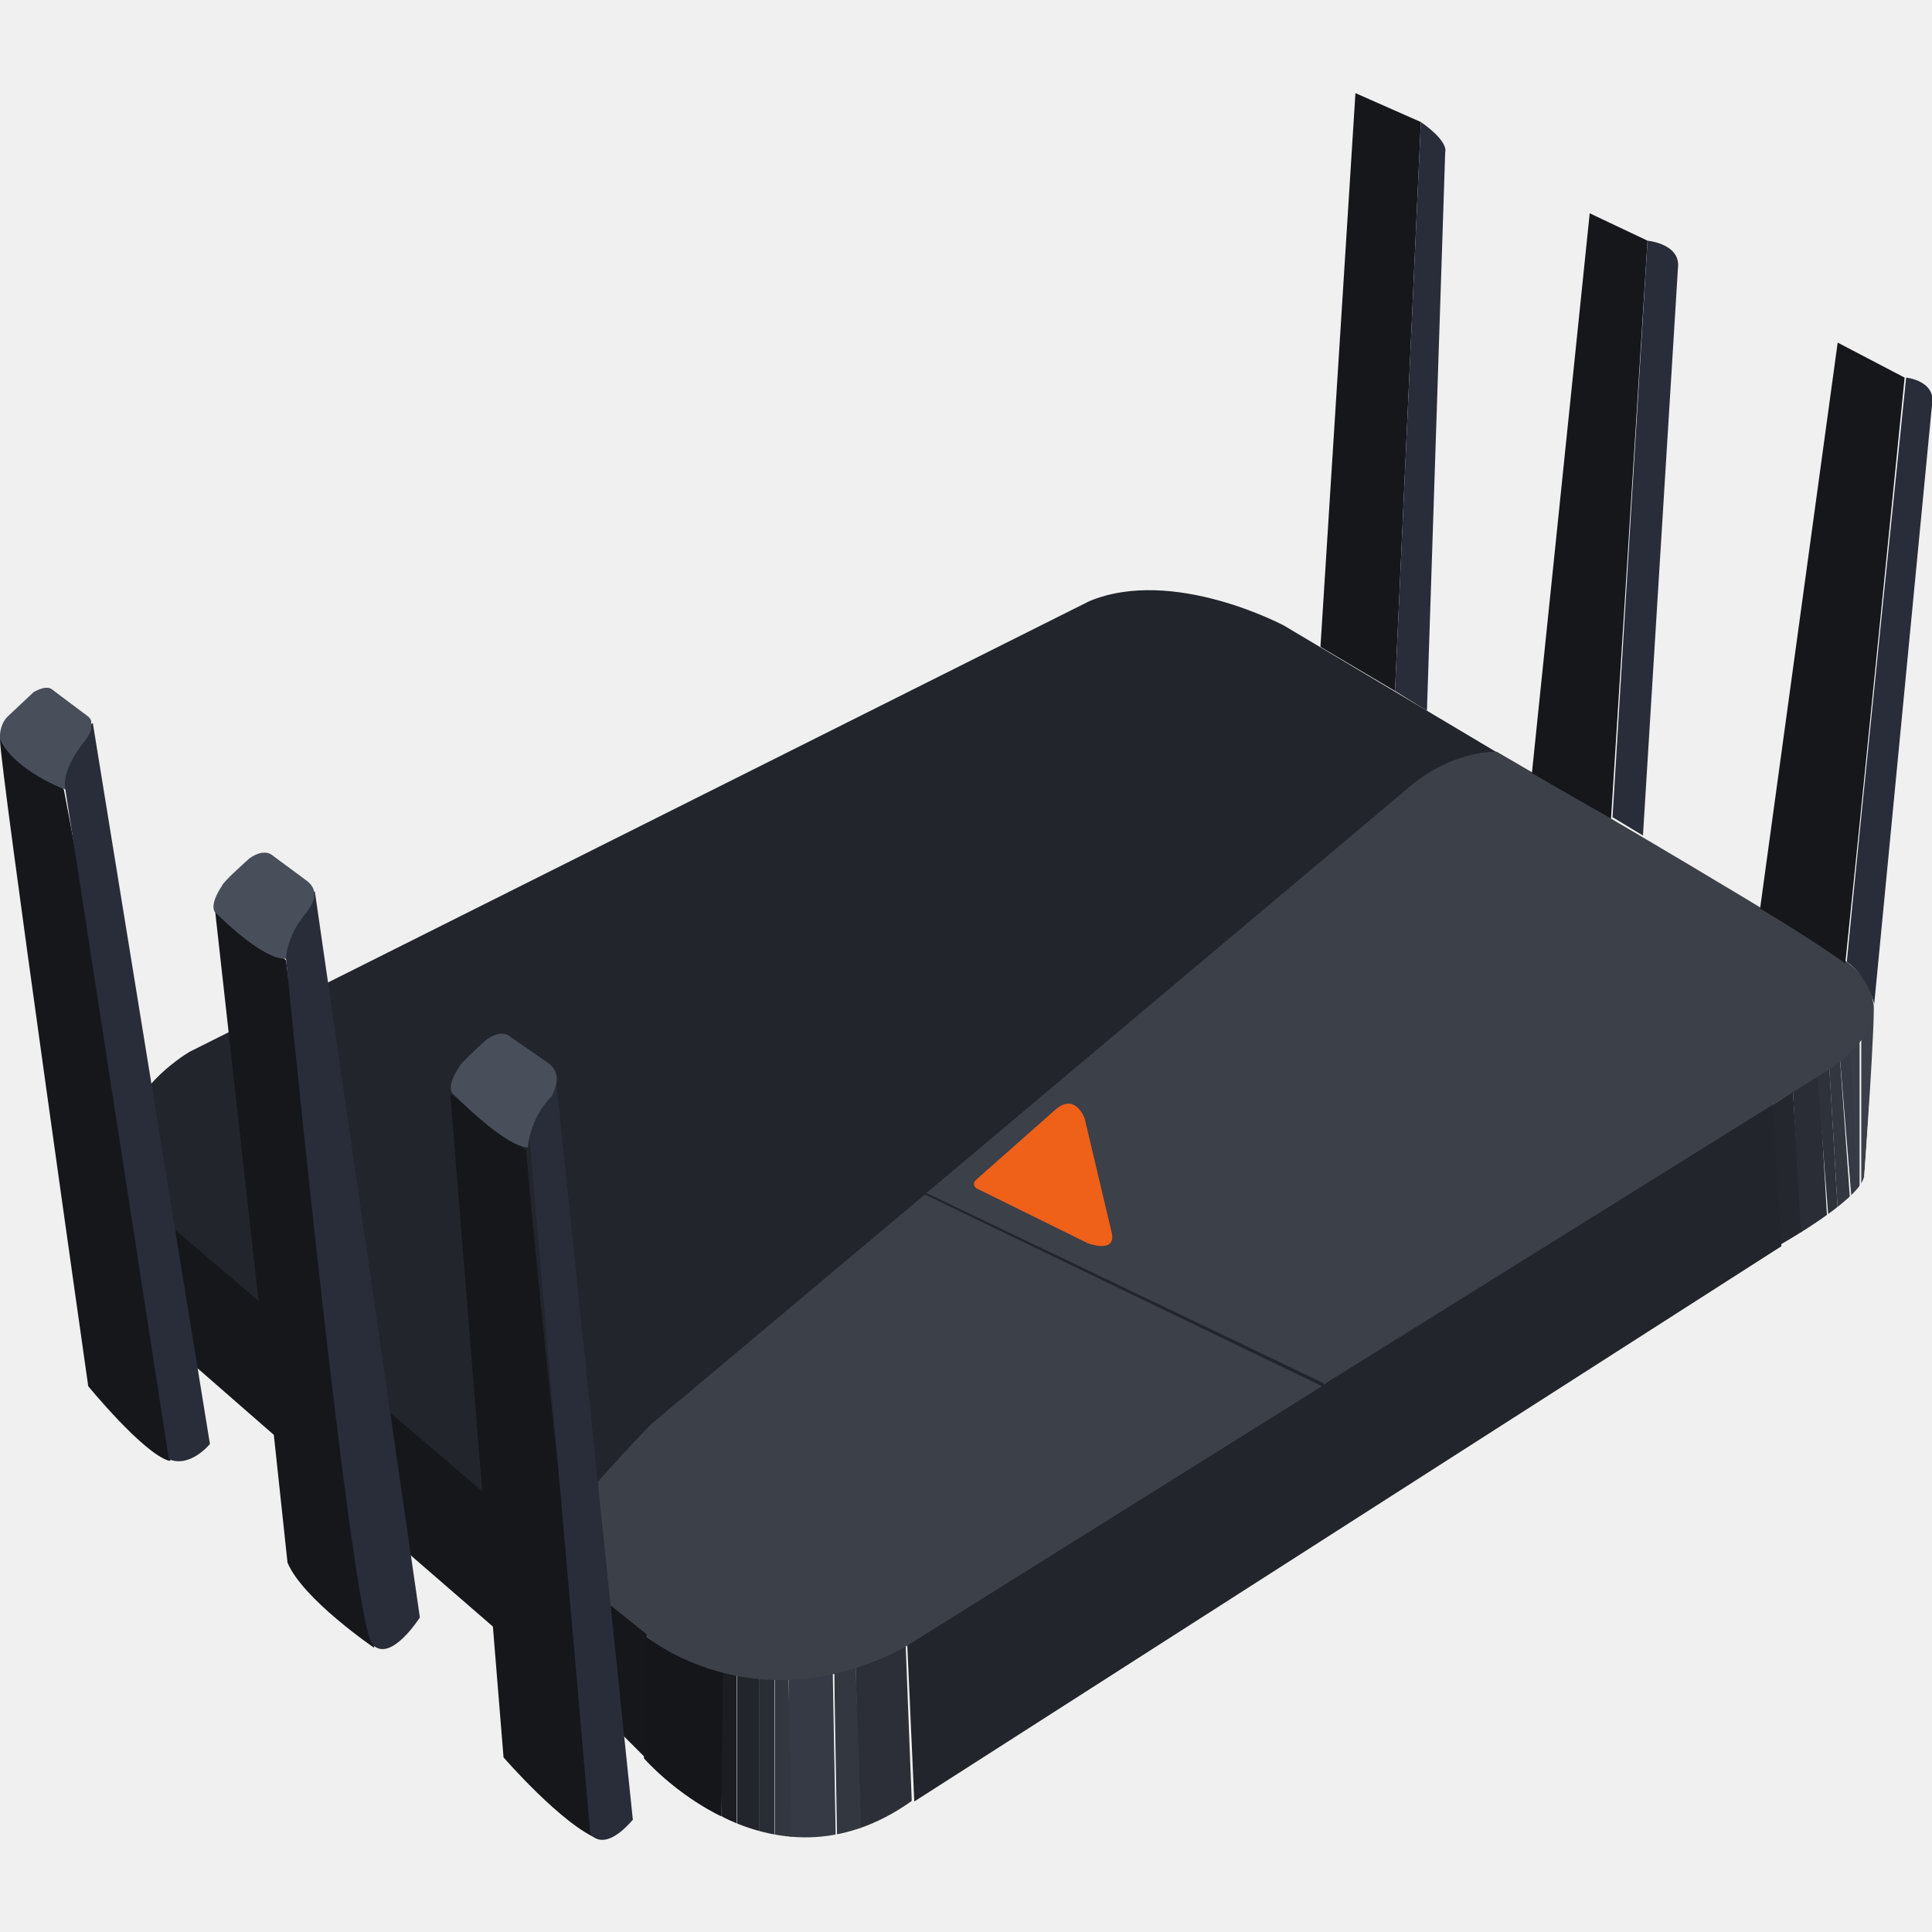
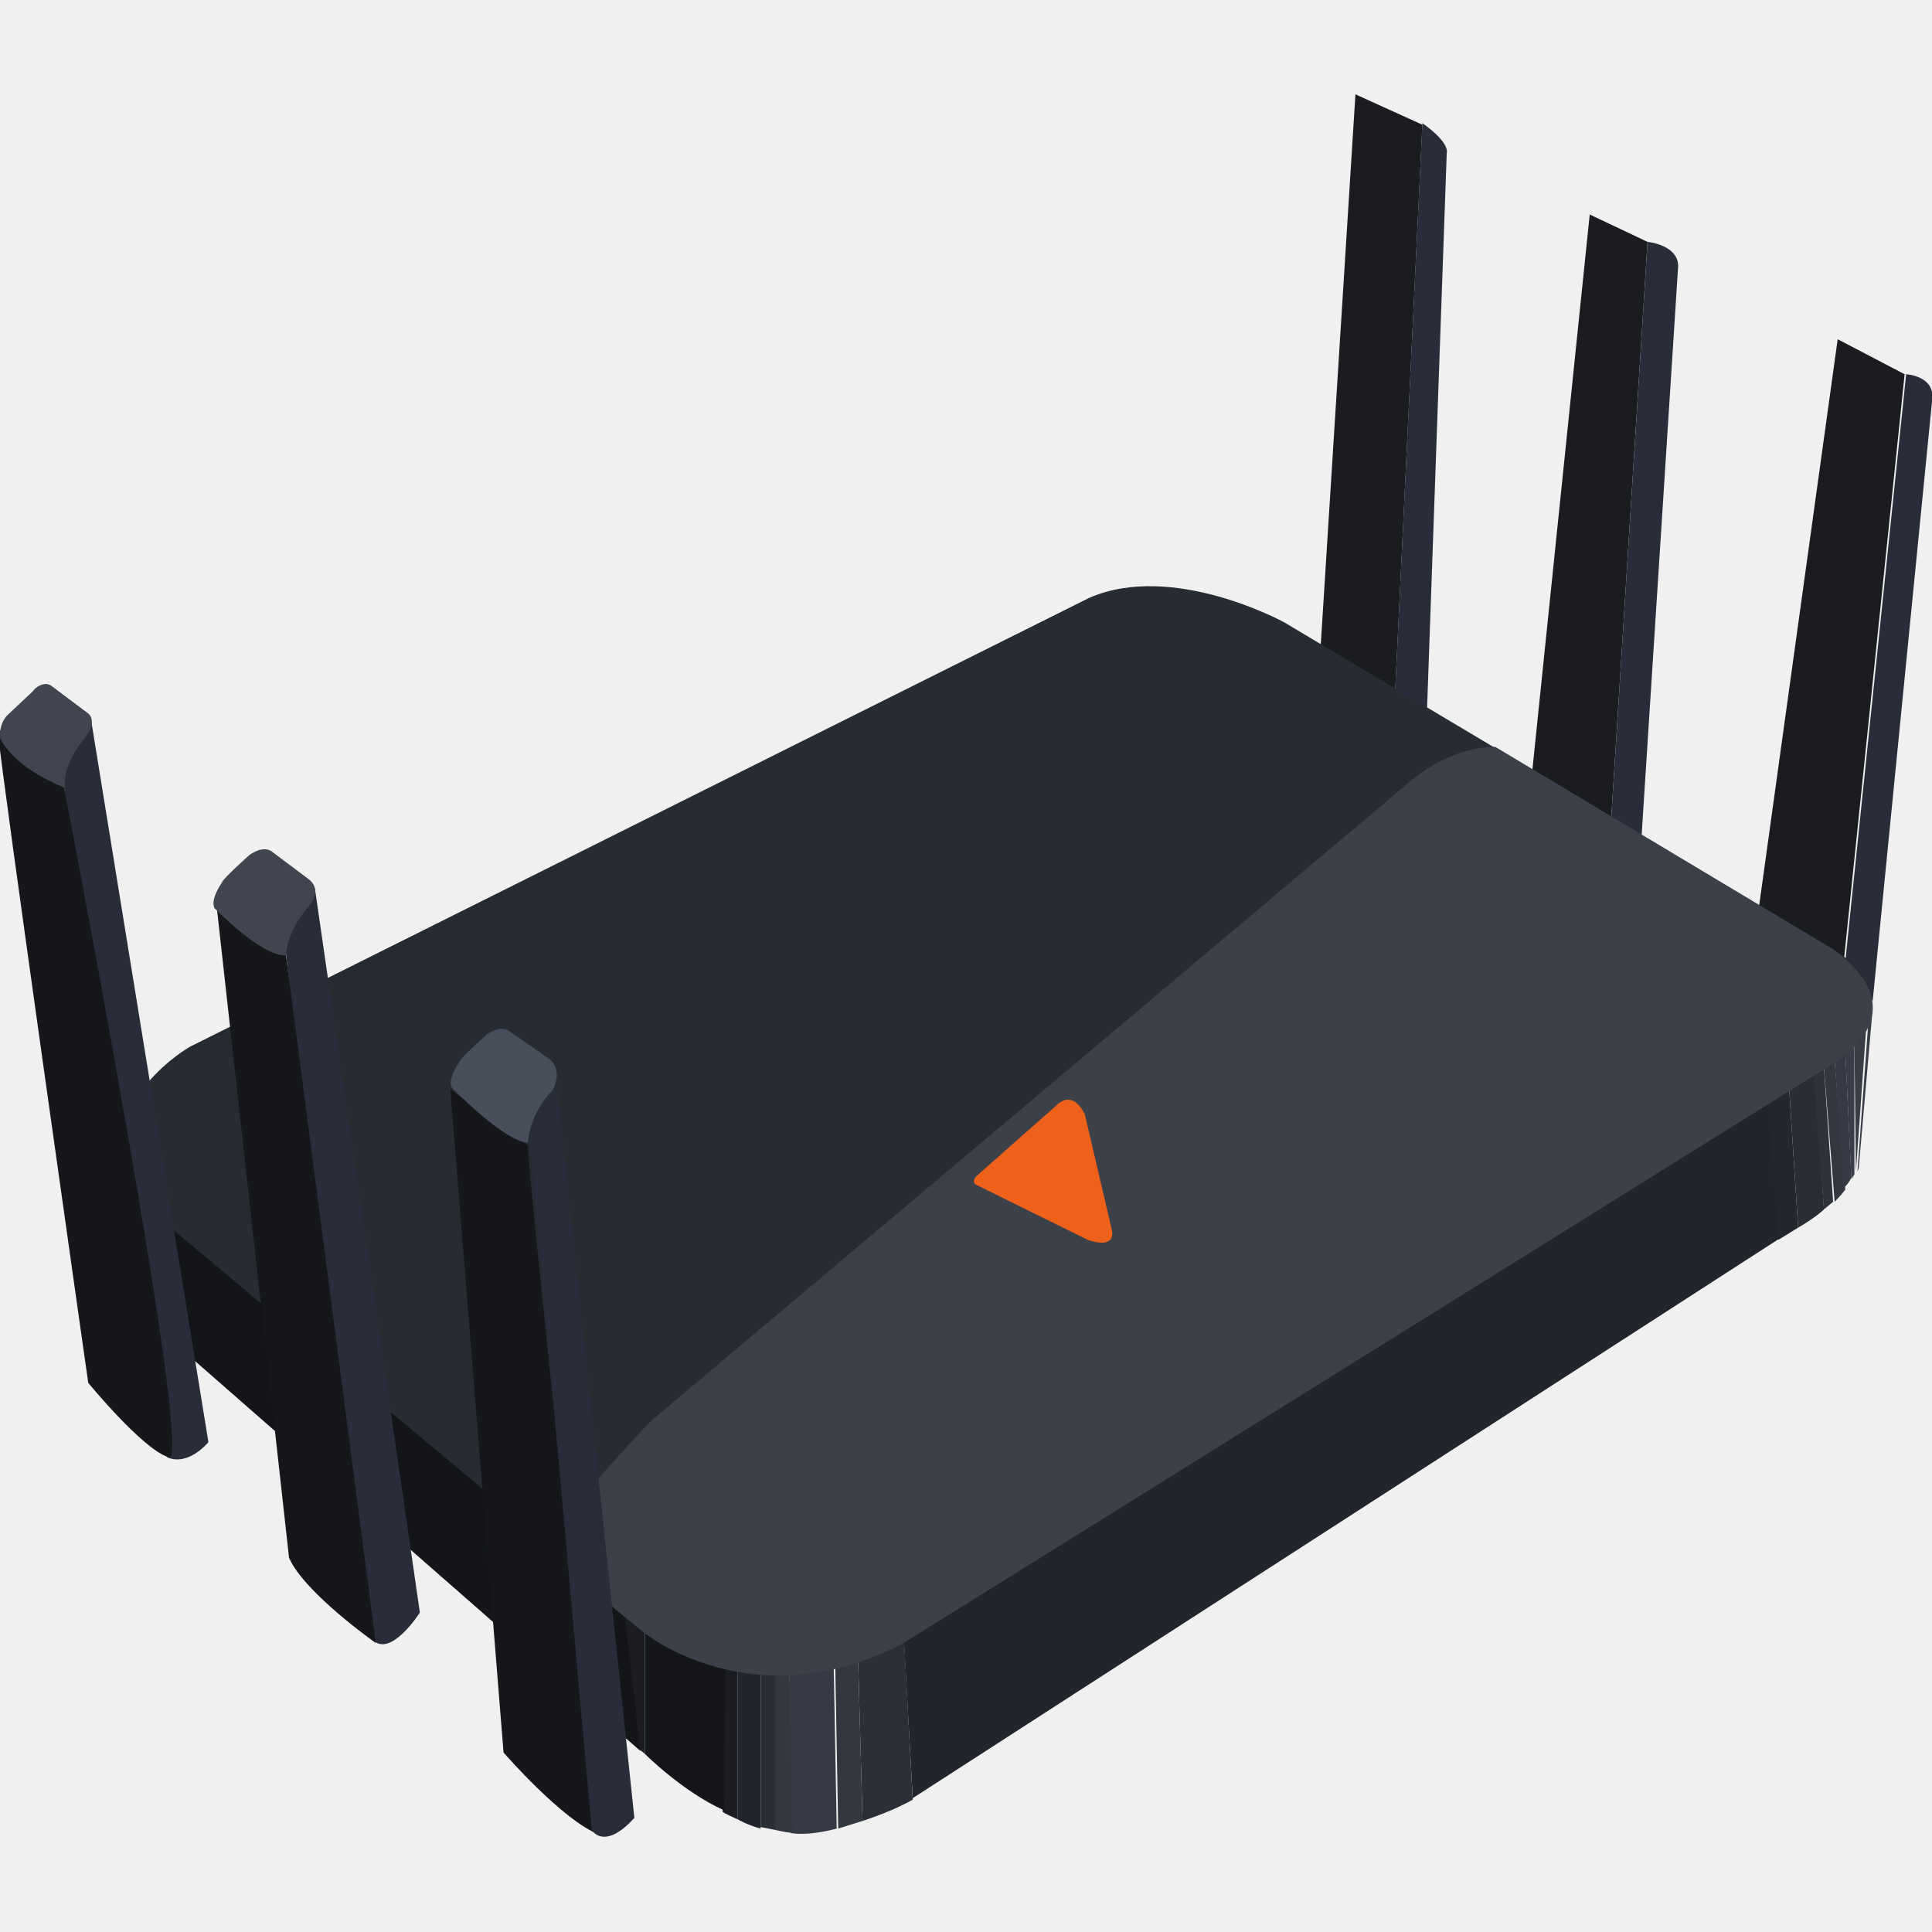
- <svg xmlns="http://www.w3.org/2000/svg" version="1.1" id="图层_1" x="0px" y="0px" viewBox="0 0 127 127" style="enable-background:new 0 0 127 127;" xml:space="preserve">
+ <svg xmlns="http://www.w3.org/2000/svg" xmlns:xlink="http://www.w3.org/1999/xlink" version="1.1" id="图层_1" x="0px" y="0px" viewBox="0 0 127 127" style="enable-background:new 0 0 127 127;" xml:space="preserve">
  <style type="text/css">
- 	.st0{filter:url(#Adobe_OpacityMaskFilter);}
- 	.st1{fill:#FFFFFF;}
- 	.st2{mask:url(#mask-2_1_);fill:#24272E;}
- 	.st3{filter:url(#Adobe_OpacityMaskFilter_1_);}
- 	.st4{mask:url(#mask-4_1_);fill:#2A2D35;}
- 	.st5{filter:url(#Adobe_OpacityMaskFilter_2_);}
- 	.st6{mask:url(#mask-6_1_);fill:#2E323B;}
- 	.st7{filter:url(#Adobe_OpacityMaskFilter_3_);}
- 	.st8{mask:url(#mask-8_1_);fill:#333740;}
- 	.st9{filter:url(#Adobe_OpacityMaskFilter_4_);}
- 	.st10{mask:url(#mask-10_1_);fill:#363A44;}
- 	.st11{filter:url(#Adobe_OpacityMaskFilter_5_);}
- 	.st12{mask:url(#mask-12_1_);fill:#393D47;}
- 	.st13{filter:url(#Adobe_OpacityMaskFilter_6_);}
- 	.st14{mask:url(#mask-14_1_);fill:#3A3F49;}
- 	.st15{filter:url(#Adobe_OpacityMaskFilter_7_);}
- 	.st16{mask:url(#mask-16_1_);fill:#2C2F37;}
- 	.st17{filter:url(#Adobe_OpacityMaskFilter_8_);}
- 	.st18{mask:url(#mask-18_1_);fill:#363A44;}
- 	.st19{filter:url(#Adobe_OpacityMaskFilter_9_);}
- 	.st20{mask:url(#mask-20_1_);fill:#33373F;}
- 	.st21{filter:url(#Adobe_OpacityMaskFilter_10_);}
- 	.st22{mask:url(#mask-22_1_);fill:#33373F;}
- 	.st23{filter:url(#Adobe_OpacityMaskFilter_11_);}
- 	.st24{mask:url(#mask-24_1_);fill:#292D34;}
- 	.st25{filter:url(#Adobe_OpacityMaskFilter_12_);}
- 	.st26{mask:url(#mask-26_1_);fill:#22252B;}
- 	.st27{filter:url(#Adobe_OpacityMaskFilter_13_);}
- 	.st28{mask:url(#mask-28_1_);fill:#1B1D23;}
- 	.st29{filter:url(#Adobe_OpacityMaskFilter_14_);}
- 	.st30{mask:url(#mask-30_1_);fill:#14161A;}
- 	.st31{fill:#22252C;}
- 	.st32{fill:#3C4048;}
- 	.st33{fill:#EF6019;}
- 	.st34{fill:#15171B;}
- 	.st35{fill:#282D39;}
- 	.st36{fill:#484E5A;}
- 	.st37{filter:url(#Adobe_OpacityMaskFilter_15_);}
- 	.st38{mask:url(#mask-32_1_);fill:#484E5A;}
+ 	.st0{fill:#1B1D22;}
+ 	.st1{fill:#2C2F37;}
+ 	.st2{fill:#363A44;}
+ 	.st3{fill:#33373F;}
+ 	.st4{fill:#292D34;}
+ 	.st5{fill:#22252B;}
+ 	.st6{fill:#1B1D23;}
+ 	.st7{fill:#14161A;}
+ 	.st8{fill:#22252C;}
+ 	.st9{fill:#24272E;}
+ 	.st10{fill:#2A2D35;}
+ 	.st11{fill:#383C46;}
+ 	.st12{fill:#2E323B;}
+ 	.st13{fill:#333740;}
+ 	.st14{fill:#393D47;}
+ 	.st15{fill:#383D46;}
+ 	.st16{fill:#131519;}
+ 	.st17{fill:#1A1C20;}
+ 	.st18{fill:#282D39;}
+ 	.st19{clip-path:url(#SVGID_2_);fill:#1A1C20;}
+ 	.st20{clip-path:url(#SVGID_4_);fill:#282D39;}
+ 	.st21{fill:#272B32;}
+ 	.st22{fill:#15171B;}
+ 	.st23{fill:#40454F;}
+ 	.st24{clip-path:url(#SVGID_6_);fill:#282D39;}
+ 	.st25{clip-path:url(#SVGID_8_);fill:#15171B;}
+ 	.st26{clip-path:url(#SVGID_10_);fill:#40454F;}
+ 	.st27{fill:#3C4048;}
+ 	.st28{fill:#EF6019;}
+ 	.st29{clip-path:url(#SVGID_12_);fill:#15171B;}
+ 	.st30{clip-path:url(#SVGID_14_);fill:#282D39;}
+ 	.st31{fill:#484E5A;}
</style>
-   <g id="img_W1">
-     <g id="Group-86" transform="translate(0, 6)">
-       <g id="Group-22" transform="translate(116.3405, 59.96639)">
-         <g id="Group-3">
-           <g id="Clip-2">
- 				</g>
-           <defs>
-             <filter id="Adobe_OpacityMaskFilter" filterUnits="userSpaceOnUse" x="-0.2" y="5.5" width="2.4" height="11.6">
-               <feColorMatrix type="matrix" values="1 0 0 0 0  0 1 0 0 0  0 0 1 0 0  0 0 0 1 0" />
-             </filter>
-           </defs>
-           <mask maskUnits="userSpaceOnUse" x="-0.2" y="5.5" width="2.4" height="11.6" id="mask-2_1_">
-             <g class="st0">
-               <path id="path-1_1_" class="st1" d="M0.1,6.7l0.5,9.2c0,0,5.2-2.9,5.6-4.5C6.2,11.5,7,0.1,6.8,0c0,0,0,0,0,0        C6.4,0,6.9,2.5,0.1,6.7z" />
-             </g>
-           </mask>
-           <polygon id="Fill-1" class="st2" points="-0.2,6.5 1.5,5.5 2.2,16.1 0.6,17.1     " />
-         </g>
-         <g id="Group-6">
-           <g id="Clip-5">
- 				</g>
-           <defs>
-             <filter id="Adobe_OpacityMaskFilter_1_" filterUnits="userSpaceOnUse" x="1.5" y="4.4" width="2.4" height="11.7">
-               <feColorMatrix type="matrix" values="1 0 0 0 0  0 1 0 0 0  0 0 1 0 0  0 0 0 1 0" />
-             </filter>
-           </defs>
-           <mask maskUnits="userSpaceOnUse" x="1.5" y="4.4" width="2.4" height="11.7" id="mask-4_1_">
-             <g class="st3">
-               <path id="path-3_1_" class="st1" d="M0.1,6.7l0.5,9.2c0,0,5.2-2.9,5.6-4.5C6.2,11.5,7,0.1,6.8,0c0,0,0,0,0,0        C6.4,0,6.9,2.5,0.1,6.7z" />
-             </g>
-           </mask>
-           <path id="Fill-4" class="st4" d="M1.5,5.5l1.7-1.1l0.6,10.3c0,0-0.5,0.6-1.7,1.4L1.5,5.5z" />
-         </g>
-         <g id="Group-9">
-           <g id="Clip-8">
- 				</g>
-           <defs>
-             <filter id="Adobe_OpacityMaskFilter_2_" filterUnits="userSpaceOnUse" x="3.1" y="4" width="1.4" height="10.7">
-               <feColorMatrix type="matrix" values="1 0 0 0 0  0 1 0 0 0  0 0 1 0 0  0 0 0 1 0" />
-             </filter>
-           </defs>
-           <mask maskUnits="userSpaceOnUse" x="3.1" y="4" width="1.4" height="10.7" id="mask-6_1_">
-             <g class="st5">
-               <path id="path-5_1_" class="st1" d="M0.1,6.7l0.5,9.2c0,0,5.2-2.9,5.6-4.5C6.2,11.5,7,0.1,6.8,0c0,0,0,0,0,0        C6.4,0,6.9,2.5,0.1,6.7z" />
-             </g>
-           </mask>
-           <polygon id="Fill-7" class="st6" points="3.9,14.7 4.5,14.2 3.9,4 3.1,4.5     " />
-         </g>
-         <g id="Group-12">
-           <g id="Clip-11">
- 				</g>
-           <defs>
-             <filter id="Adobe_OpacityMaskFilter_3_" filterUnits="userSpaceOnUse" x="3.9" y="3.5" width="1.4" height="10.7">
-               <feColorMatrix type="matrix" values="1 0 0 0 0  0 1 0 0 0  0 0 1 0 0  0 0 0 1 0" />
-             </filter>
-           </defs>
-           <mask maskUnits="userSpaceOnUse" x="3.9" y="3.5" width="1.4" height="10.7" id="mask-8_1_">
-             <g class="st7">
-               <path id="path-7_1_" class="st1" d="M0.1,6.7l0.5,9.2c0,0,5.2-2.9,5.6-4.5C6.2,11.5,7,0.1,6.8,0c0,0,0,0,0,0        C6.4,0,6.9,2.5,0.1,6.7z" />
-             </g>
-           </mask>
-           <path id="Fill-10" class="st8" d="M3.9,4.1c0,0,0.7-0.5,0.7-0.6l0.7,9.8c0,0-0.3,0.5-0.8,0.9L3.9,4.1z" />
-         </g>
-         <g id="Group-15">
-           <g id="Clip-14">
- 				</g>
-           <defs>
-             <filter id="Adobe_OpacityMaskFilter_4_" filterUnits="userSpaceOnUse" x="4.6" y="2.9" width="1.2" height="10.4">
-               <feColorMatrix type="matrix" values="1 0 0 0 0  0 1 0 0 0  0 0 1 0 0  0 0 0 1 0" />
-             </filter>
-           </defs>
-           <mask maskUnits="userSpaceOnUse" x="4.6" y="2.9" width="1.2" height="10.4" id="mask-10_1_">
-             <g class="st9">
-               <path id="path-9_1_" class="st1" d="M0.1,6.7l0.5,9.2c0,0,5.2-2.9,5.6-4.5C6.2,11.5,7,0.1,6.8,0c0,0,0,0,0,0        C6.4,0,6.9,2.5,0.1,6.7z" />
-             </g>
-           </mask>
-           <path id="Fill-13" class="st10" d="M4.6,3.5c0,0,0.7-0.6,0.8-0.7c0.1-0.1,0.5,9.5,0.5,9.5s-0.2,0.4-0.5,0.9L4.6,3.5z" />
-         </g>
-         <g id="Group-18">
-           <g id="Clip-17">
- 				</g>
-           <defs>
-             <filter id="Adobe_OpacityMaskFilter_5_" filterUnits="userSpaceOnUse" x="5.3" y="2.2" width="0.6" height="10.2">
-               <feColorMatrix type="matrix" values="1 0 0 0 0  0 1 0 0 0  0 0 1 0 0  0 0 0 1 0" />
-             </filter>
-           </defs>
-           <mask maskUnits="userSpaceOnUse" x="5.3" y="2.2" width="0.6" height="10.2" id="mask-12_1_">
-             <g class="st11">
-               <path id="path-11_1_" class="st1" d="M0.1,6.7l0.5,9.2c0,0,5.2-2.9,5.6-4.5C6.2,11.5,7,0.1,6.8,0c0,0,0,0,0,0        C6.4,0,6.9,2.5,0.1,6.7z" />
-             </g>
-           </mask>
-           <polygon id="Fill-16" class="st12" points="5.3,2.9 6,2.2 6,12.1 5.8,12.4     " />
-         </g>
-         <g id="Group-21">
-           <g id="Clip-20">
- 				</g>
-           <defs>
-             <filter id="Adobe_OpacityMaskFilter_6_" filterUnits="userSpaceOnUse" x="6" y="-1" width="1.2" height="13">
-               <feColorMatrix type="matrix" values="1 0 0 0 0  0 1 0 0 0  0 0 1 0 0  0 0 0 1 0" />
-             </filter>
-           </defs>
-           <mask maskUnits="userSpaceOnUse" x="6" y="-1" width="1.2" height="13" id="mask-14_1_">
-             <g class="st13">
-               <path id="path-13_1_" class="st1" d="M0.1,6.7l0.5,9.2c0,0,5.2-2.9,5.6-4.5C6.2,11.5,7,0.1,6.8,0c0,0,0,0,0,0        C6.4,0,6.9,2.5,0.1,6.7" />
-             </g>
-           </mask>
-           <path id="Fill-19" class="st14" d="M6.5,0.5l0,0.2L6,1.8v10.3L6,11.9l0-0.2l0,0.2c0.1-0.2,0.2-0.5,0.2-0.5L7.1-1      C7-0.2,6.5,0.5,6.5,0.5" />
-         </g>
+   <g>
+     <path class="st0" d="M39.9,104.9l2.5,2v8.4l-1.8-1.5L39.9,104.9z" />
+     <path class="st1" d="M56.4,108.7l0.3,11c0,0,1.9-0.6,3.3-1.4l-0.6-11.1L56.4,108.7z" />
+     <path class="st2" d="M51.9,109.8c0,0,2-0.2,2.9-0.6l0.2,11c0,0-1.7,0.5-3,0.3L51.9,109.8z" />
+     <path class="st3" d="M54.9,109.2l1.5-0.5l0.3,11l-1.6,0.5L54.9,109.2z M51.9,109.8H51v10.5c0,0,0.4,0.1,1.1,0.2L51.9,109.8z" />
+     <path class="st4" d="M51,109.8h-1v10.3l1,0.2V109.8z" />
+     <path class="st5" d="M50,109.8c0,0-1.4-0.1-1.5-0.2v10c0,0,0.7,0.4,1.5,0.6V109.8z" />
+     <path class="st6" d="M48.5,109.5c0,0-0.7-0.1-1-0.2v9.8c0,0,0.1,0.1,1,0.5V109.5z" />
+     <path class="st7" d="M47.7,108.9c0,0-2,0.6-5.3-2v8.4c0,0,2.5,2.5,5.2,3.7L47.7,108.9z" />
+     <path class="st8" d="M59.4,107.5l0.6,10.7l57-36.8l-0.7-9.2L59.4,107.5z" />
+     <path class="st9" d="M116.2,72.3l1.4-0.9l0.6,9.3l-1.3,0.8L116.2,72.3z" />
+     <path class="st10" d="M117.6,71.4l1.7-0.9l0.6,9c0,0-0.5,0.5-1.7,1.2L117.6,71.4z" />
+     <path class="st11" d="M123.1,66.3l-0.9,10.3c0,0,0,0.2-0.1,0.4l0.7-9.6C122.7,67.4,123,66.9,123.1,66.3" />
+     <path class="st12" d="M119.9,79.5l0.6-0.5l-0.6-8.8l-0.7,0.4L119.9,79.5z" />
+     <path class="st13" d="M119.9,70.2c0,0,0.6-0.4,0.7-0.5l0.7,8.5c0,0-0.3,0.4-0.7,0.8L119.9,70.2z" />
+     <path class="st2" d="M120.6,69.7c0,0,0.7-0.5,0.7-0.6c0-0.1,0.4,8.3,0.4,8.3s-0.1,0.3-0.5,0.7L120.6,69.7z" />
+     <path class="st14" d="M121.3,69.2l0.6-0.6v8.6l-0.2,0.3L121.3,69.2z" />
+     <path class="st15" d="M121.9,68.6l0.8-1.4L122,77l0,0.1L121.9,68.6L121.9,68.6z" />
+     <path class="st16" d="M10.8,79.9L41,105.6l1.1,9.5L10.8,87.7V79.9z" />
+     <path class="st17" d="M89.1,6.2l-2.3,36.5l4.9,3l1.8-37.5L89.1,6.2z" />
+     <path class="st18" d="M93.8,46.8l-2.1-1.2l1.8-37.5c0,0,1.8,1.2,1.6,2L93.8,46.8z" />
+     <path class="st17" d="M104.5,14.1l3.8,1.8L105.9,54l-5.2-3.1L104.5,14.1z" />
+     <path class="st18" d="M108.3,15.9c0,0,2.2,0.2,2,1.8l-2.4,37.4l-2-1.1L108.3,15.9z" />
+     <g>
+       <g>
+         <defs>
+           <rect id="SVGID_1_" y="6.1" width="127" height="114.7" />
+         </defs>
+         <clipPath id="SVGID_2_">
+           <use xlink:href="#SVGID_1_" style="overflow:visible;" />
+         </clipPath>
+         <path class="st19" d="M120.8,22.3l4.4,2.3l-4,38.6l-5.6-3.4L120.8,22.3z" />
      </g>
-       <g id="Group-47" transform="translate(42.33333, 101.386)">
-         <g id="Group-25">
-           <g id="Clip-24">
- 				</g>
-           <defs>
-             <filter id="Adobe_OpacityMaskFilter_7_" filterUnits="userSpaceOnUse" x="13.9" y="0.2" width="3.9" height="13.1">
-               <feColorMatrix type="matrix" values="1 0 0 0 0  0 1 0 0 0  0 0 1 0 0  0 0 0 1 0" />
-             </filter>
-           </defs>
-           <mask maskUnits="userSpaceOnUse" x="13.9" y="0.2" width="3.9" height="13.1" id="mask-16_1_">
-             <g class="st15">
-               <path id="path-15_1_" class="st1" d="M0,8.2c0,0,8.2,9.5,17.6,2.8L17.2,0.8c0,0-8.5,5.3-17.2-0.7V8.2z" />
-             </g>
-           </mask>
-           <path id="Fill-23" class="st16" d="M13.9,1.9l0.3,11.4c0,0,2.1-0.9,3.5-1.8L17.3,0.2L13.9,1.9z" />
-         </g>
-         <g id="Group-28">
-           <g id="Clip-27">
- 				</g>
-           <defs>
-             <filter id="Adobe_OpacityMaskFilter_8_" filterUnits="userSpaceOnUse" x="9.5" y="2" width="3.2" height="11.6">
-               <feColorMatrix type="matrix" values="1 0 0 0 0  0 1 0 0 0  0 0 1 0 0  0 0 0 1 0" />
-             </filter>
-           </defs>
-           <mask maskUnits="userSpaceOnUse" x="9.5" y="2" width="3.2" height="11.6" id="mask-18_1_">
-             <g class="st17">
-               <path id="path-17_1_" class="st1" d="M0,8.2c0,0,8.2,9.5,17.6,2.8L17.2,0.8c0,0-8.5,5.3-17.2-0.7V8.2z" />
-             </g>
-           </mask>
-           <path id="Fill-26" class="st18" d="M9.5,2.7c0,0,2-0.2,2.9-0.6l0.2,11.2c0,0-1.7,0.5-3,0.3L9.5,2.7z" />
-         </g>
-         <g id="Group-31">
-           <g id="Clip-30">
- 				</g>
-           <defs>
-             <filter id="Adobe_OpacityMaskFilter_9_" filterUnits="userSpaceOnUse" x="12.5" y="1.7" width="1.8" height="12.1">
-               <feColorMatrix type="matrix" values="1 0 0 0 0  0 1 0 0 0  0 0 1 0 0  0 0 0 1 0" />
-             </filter>
-           </defs>
-           <mask maskUnits="userSpaceOnUse" x="12.5" y="1.7" width="1.8" height="12.1" id="mask-20_1_">
-             <g class="st19">
-               <path id="path-19_1_" class="st1" d="M0,8.2c0,0,8.2,9.5,17.6,2.8L17.2,0.8c0,0-8.5,5.3-17.2-0.7V8.2z" />
-             </g>
-           </mask>
-           <polygon id="Fill-29" class="st20" points="12.5,2.3 13.9,1.7 14.3,13.3 12.7,13.9     " />
-         </g>
-         <g id="Group-34">
-           <g id="Clip-33">
- 				</g>
-           <defs>
-             <filter id="Adobe_OpacityMaskFilter_10_" filterUnits="userSpaceOnUse" x="8.6" y="2.6" width="1.1" height="10.9">
-               <feColorMatrix type="matrix" values="1 0 0 0 0  0 1 0 0 0  0 0 1 0 0  0 0 0 1 0" />
-             </filter>
-           </defs>
-           <mask maskUnits="userSpaceOnUse" x="8.6" y="2.6" width="1.1" height="10.9" id="mask-22_1_">
-             <g class="st21">
-               <path id="path-21_1_" class="st1" d="M0,8.2c0,0,8.2,9.5,17.6,2.8L17.2,0.8c0,0-8.5,5.3-17.2-0.7V8.2z" />
-             </g>
-           </mask>
-           <path id="Fill-32" class="st22" d="M9.5,2.6H8.6v10.8c0,0,0.3,0.1,1.1,0.2L9.5,2.6z" />
-         </g>
-         <g id="Group-37">
-           <g id="Clip-36">
- 				</g>
-           <defs>
-             <filter id="Adobe_OpacityMaskFilter_11_" filterUnits="userSpaceOnUse" x="7.6" y="2.6" width="1" height="10.8">
-               <feColorMatrix type="matrix" values="1 0 0 0 0  0 1 0 0 0  0 0 1 0 0  0 0 0 1 0" />
-             </filter>
-           </defs>
-           <mask maskUnits="userSpaceOnUse" x="7.6" y="2.6" width="1" height="10.8" id="mask-24_1_">
-             <g class="st23">
-               <path id="path-23_1_" class="st1" d="M0,8.2c0,0,8.2,9.5,17.6,2.8L17.2,0.8c0,0-8.5,5.3-17.2-0.7V8.2z" />
-             </g>
-           </mask>
-           <polygon id="Fill-35" class="st24" points="8.6,2.6 7.6,2.6 7.6,13.1 8.6,13.4     " />
-         </g>
-         <g id="Group-40">
-           <g id="Clip-39">
- 				</g>
-           <defs>
-             <filter id="Adobe_OpacityMaskFilter_12_" filterUnits="userSpaceOnUse" x="6.1" y="2.3" width="1.5" height="10.8">
-               <feColorMatrix type="matrix" values="1 0 0 0 0  0 1 0 0 0  0 0 1 0 0  0 0 0 1 0" />
-             </filter>
-           </defs>
-           <mask maskUnits="userSpaceOnUse" x="6.1" y="2.3" width="1.5" height="10.8" id="mask-26_1_">
-             <g class="st25">
-               <path id="path-25_1_" class="st1" d="M0,8.2c0,0,8.2,9.5,17.6,2.8L17.2,0.8c0,0-8.5,5.3-17.2-0.7V8.2z" />
-             </g>
-           </mask>
-           <path id="Fill-38" class="st26" d="M7.6,2.5c0,0-1.4-0.1-1.5-0.2v10.3c0,0,0.7,0.4,1.5,0.6V2.5z" />
-         </g>
-         <g id="Group-43">
-           <g id="Clip-42">
- 				</g>
-           <defs>
-             <filter id="Adobe_OpacityMaskFilter_13_" filterUnits="userSpaceOnUse" x="5.1" y="2" width="1" height="10.5">
-               <feColorMatrix type="matrix" values="1 0 0 0 0  0 1 0 0 0  0 0 1 0 0  0 0 0 1 0" />
-             </filter>
-           </defs>
-           <mask maskUnits="userSpaceOnUse" x="5.1" y="2" width="1" height="10.5" id="mask-28_1_">
-             <g class="st27">
-               <path id="path-27_1_" class="st1" d="M0,8.2c0,0,8.2,9.5,17.6,2.8L17.2,0.8c0,0-8.5,5.3-17.2-0.7V8.2z" />
-             </g>
-           </mask>
-           <path id="Fill-41" class="st28" d="M6.1,2.2c0,0-0.7-0.1-1-0.2v10c0,0,0.1,0.1,1,0.5V2.2z" />
-         </g>
-         <g id="Group-46">
-           <g id="Clip-45">
- 				</g>
-           <defs>
-             <filter id="Adobe_OpacityMaskFilter_14_" filterUnits="userSpaceOnUse" x="-0.1" y="-0.3" width="5.3" height="12.3">
-               <feColorMatrix type="matrix" values="1 0 0 0 0  0 1 0 0 0  0 0 1 0 0  0 0 0 1 0" />
-             </filter>
-           </defs>
-           <mask maskUnits="userSpaceOnUse" x="-0.1" y="-0.3" width="5.3" height="12.3" id="mask-30_1_">
-             <g class="st29">
-               <path id="path-29_1_" class="st1" d="M0,8.2c0,0,8.2,9.5,17.6,2.8L17.2,0.8c0,0-8.5,5.3-17.2-0.7V8.2z" />
-             </g>
-           </mask>
-           <path id="Fill-44" class="st30" d="M5.2,1.4c0,0-2,1.1-5.3-1.6v8.4c0,0,2.5,2.6,5.2,3.9L5.2,1.4z" />
-         </g>
-       </g>
-       <g id="Group-85" transform="translate(0, 0.121061)">
-         <path id="Fill-48" class="st31" d="M120.5,56.5L84.4,35c0,0-7.3-3.9-12.8-1.6L12.5,63c0,0-6.1,3.4-4.4,9.3L42,100.5     c0,0,5.4,6.6,17.4,0.7l0.2-0.1l0.5,11.2l57-36.5l-0.6-9.8l4.3-2.7C120.7,63.2,126.2,60,120.5,56.5" />
-         <path id="Combined-Shape" class="st32" d="M60.8,72.4L60.8,72.4L86.9,85l-27.5,17.2c-9.9,5.2-17-0.8-17-0.8L35.7,96     c1.7-3,7.1-8.5,7.1-8.5L60.8,72.4z M120.5,56.5c6.3,4-0.6,7.9-0.6,7.9L87,84.9l0-0.1L60.9,72.3l31.4-26.4     c3.1-2.8,6.1-2.6,6.1-2.6S115.1,53,120.5,56.5z" />
-         <path id="Fill-54" class="st33" d="M64.2,72l7.3,3.6c0,0,1.8,0.7,1.6-0.6l-1.8-7.6c0,0-0.6-1.7-1.9-0.6l-5.2,4.6     C64.2,71.4,63.8,71.7,64.2,72" />
-         <polygon id="Fill-56" class="st34" points="86.8,36.4 91.7,39.3 93.4,1.9 89.1,0    " />
-         <polygon id="Fill-58" class="st34" points="100.7,44.7 105.9,47.7 108.3,9.7 104.5,7.9    " />
-         <path id="Fill-60" class="st34" d="M120.8,16.4l-5.1,37.2c0,0,3.2,1.9,5.6,3.6c0.8-7.6,3.9-38.5,3.9-38.5L120.8,16.4z" />
-         <path id="Fill-62" class="st34" d="M0,42.5c0,1.8,5.8,42.5,5.8,42.5s3.6,4.4,5.3,4.9c1.7,0.5-6.9-44.1-6.9-44.1S0.3,40.4,0,42.5" />
-         <path id="Fill-64" class="st34" d="M34.6,69.5l-5-3.7l2.1,26.1l-9.4-8l-3.5-26.9l-4.7-3.6l2.9,26l-6.1-5.2v7.8l7.1,6.2l0.9,8.4     c1,2.4,5.7,5.6,5.7,5.6l-1.2-9.2l9,7.8l0.7,8.6c0,0,3.9,4.5,6.3,5.4c0,0-0.5-4.2-1-9.4l4.1,4.1v-8.2l-5-4     C36,85,34.6,70.1,34.6,69.5" />
-         <path id="Combined-Shape_1_" class="st35" d="M93.4,1.9c0,0,1.8,1.2,1.6,2l-1.2,36.7l-2.1-1.3L93.4,1.9z M108.3,9.7     c0,0,2.2,0.2,2,1.8l-2.3,37.3l-2-1.2L108.3,9.7z M125.3,18.7c0,0,2,0.2,1.7,1.8l-3.8,39.4c0,0-0.3-1.7-1.8-2.8     C122.3,47.8,125.3,18.7,125.3,18.7z M18.8,56.9c-0.1-1.2-1.5-4.9,1.9-4.4l6.9,47.7c0,0-1.9,3-3.1,1.8     C23.3,100.8,19.9,68,18.8,56.9z M4.3,45.8c0,0-0.9-2.4,1.8-4.4l7.7,47.4c0,0-1.3,1.6-2.7,1L4.3,45.8z M34.8,68.7     c-0.2-1.4,1.8-3.4,1.8-3.4l5,48.2c-2,2.3-2.8,0.9-2.8,0.9L34.8,68.7z" />
-         <path id="Fill-78" class="st36" d="M20.2,51.8l-2.3-1.7c0,0-0.5-0.5-1.5,0.2c0,0-1.8,1.6-1.8,1.8c0,0-0.8,1.1-0.5,1.7     c0,0,3.1,3.2,4.7,3.1c0,0,0-1.5,1.4-3.1C20.1,53.8,21.3,52.7,20.2,51.8" />
-         <g id="Group-82" transform="translate(0, 38.98321)">
-           <g id="Clip-81">
- 				</g>
-           <defs>
-             <filter id="Adobe_OpacityMaskFilter_15_" filterUnits="userSpaceOnUse" x="0" y="0.1" width="6" height="6.7">
-               <feColorMatrix type="matrix" values="1 0 0 0 0  0 1 0 0 0  0 0 1 0 0  0 0 0 1 0" />
-             </filter>
-           </defs>
-           <mask maskUnits="userSpaceOnUse" x="0" y="0.1" width="6" height="6.7" id="mask-32_1_">
-             <g class="st37">
-               <polygon id="path-31_1_" class="st1" points="0,0.1 6,0.1 6,6.8 0,6.8       " />
-             </g>
-           </mask>
-           <path id="Fill-80" class="st38" d="M5.8,2L3.4,0.2C3-0.1,2.2,0.4,2.2,0.4L0.5,2C-0.1,2.6,0,3.5,0,3.5c1,2.1,4.3,3.3,4.3,3.3      C4,5.5,5.5,3.7,5.5,3.7C6.5,2.5,5.8,2,5.8,2" />
-         </g>
-         <path id="Fill-83" class="st36" d="M36.1,63.8L33.5,62c0,0-0.5-0.5-1.5,0.2c0,0-1.8,1.6-1.8,1.8c0,0-0.8,1.1-0.5,1.7     c0,0,3.5,3.6,5,3.6c0,0,0.1-1.9,1.6-3.4C36.3,65.8,37.1,64.6,36.1,63.8" />
+       <g>
+         <defs>
+           <rect id="SVGID_3_" y="6.1" width="127" height="114.7" />
+         </defs>
+         <clipPath id="SVGID_4_">
+           <use xlink:href="#SVGID_3_" style="overflow:visible;" />
+         </clipPath>
+         <path class="st20" d="M123.1,65.8l-1.8-2.6l4-38.6c0,0,2,0.1,1.7,1.8L123.1,65.8z" />
      </g>
    </g>
+     <path class="st21" d="M71.6,39.3L12.5,68.8c0,0-6.1,3.4-4.4,9.3l33.8,28.3c0,0,5.4,6.6,17.4,0.7l61.4-38c0,0,5.4-3.2-0.2-6.7   L84.4,40.9C84.4,40.9,77.1,36.9,71.6,39.3" />
+     <path class="st18" d="M20.7,58.4l6.9,47.6c0,0-1.9,3-3.1,1.8c-1.1-1.2-4.5-34-5.7-45.1C18.6,61.5,17.3,57.9,20.7,58.4" />
+     <path class="st22" d="M18.8,62.8l5.9,45.2c0,0-4.7-3.3-5.7-5.6l-4.8-43.2L18.8,62.8z" />
+     <path class="st23" d="M17.9,56c0,0-0.5-0.5-1.5,0.2c0,0-1.8,1.6-1.8,1.8c0,0-0.8,1.1-0.5,1.7c0,0,3.1,3.2,4.7,3.1   c0,0,0-1.5,1.4-3.1c0,0,1.1-1.1,0.1-1.9L17.9,56z" />
+     <g>
+       <g>
+         <defs>
+           <rect id="SVGID_5_" y="6.1" width="127" height="114.7" />
+         </defs>
+         <clipPath id="SVGID_6_">
+           <use xlink:href="#SVGID_5_" style="overflow:visible;" />
+         </clipPath>
+         <path class="st24" d="M6,47.4l7.7,47.4c0,0-1.3,1.6-2.7,1L4.2,51.7C4.3,51.7,3.3,49.3,6,47.4" />
+       </g>
+       <g>
+         <defs>
+           <rect id="SVGID_7_" y="6.1" width="127" height="114.7" />
+         </defs>
+         <clipPath id="SVGID_8_">
+           <use xlink:href="#SVGID_7_" style="overflow:visible;" />
+         </clipPath>
+         <path class="st25" d="M5.8,90.9c0,0,3.6,4.4,5.3,4.9c1.7,0.5-6.9-44.1-6.9-44.1s-4-5.5-4.3-3.3C0,50.2,5.8,90.9,5.8,90.9" />
+       </g>
+       <g>
+         <defs>
+           <rect id="SVGID_9_" y="6.1" width="127" height="114.7" />
+         </defs>
+         <clipPath id="SVGID_10_">
+           <use xlink:href="#SVGID_9_" style="overflow:visible;" />
+         </clipPath>
+         <path class="st26" d="M3.4,45.1l2.4,1.8c0,0,0.7,0.5-0.3,1.7c0,0-1.5,1.8-1.2,3.2c0,0-3.3-1.2-4.3-3.3c0,0-0.1-0.9,0.5-1.5     l1.7-1.6C2.2,45.3,2.9,44.7,3.4,45.1" />
+       </g>
+     </g>
+     <path class="st27" d="M98.3,49.1c0,0-2.9-0.2-6,2.6L42.8,93.4c0,0-5.3,5.5-7.1,8.5l6.6,5.4c0,0,7.2,5.9,17.1,0.7l60.5-37.7   c0,0,6.8-3.4,0.6-7.9L98.3,49.1z" />
+     <path class="st28" d="M69.4,72.7l-5.2,4.6c0,0-0.4,0.4,0,0.6l7.3,3.6c0,0,1.8,0.7,1.6-0.6l-1.8-7.7C71.3,73.3,70.6,71.5,69.4,72.7" />
+     <g>
+       <g>
+         <defs>
+           <rect id="SVGID_11_" y="6.1" width="127" height="114.7" />
+         </defs>
+         <clipPath id="SVGID_12_">
+           <use xlink:href="#SVGID_11_" style="overflow:visible;" />
+         </clipPath>
+         <path class="st29" d="M29.6,71.6l3.5,43.6c0,0,3.9,4.5,6.3,5.4c0,0-4.8-44.3-4.7-45.3L29.6,71.6z" />
+       </g>
+       <g>
+         <defs>
+           <rect id="SVGID_13_" y="6.1" width="127" height="114.7" />
+         </defs>
+         <clipPath id="SVGID_14_">
+           <use xlink:href="#SVGID_13_" style="overflow:visible;" />
+         </clipPath>
+         <path class="st30" d="M36.6,71.2c0,0-2,2-1.8,3.4l4.1,45.7c0,0,0.8,1.4,2.8-0.8L36.6,71.2z" />
+       </g>
+     </g>
+     <path class="st31" d="M33.5,67.8c0,0-0.5-0.5-1.5,0.2c0,0-1.8,1.6-1.8,1.8c0,0-0.8,1.1-0.5,1.7c0,0,3.5,3.6,5,3.6   c0,0,0.1-1.9,1.6-3.4c0,0,0.8-1.3-0.2-2.1L33.5,67.8z" />
  </g>
</svg>
